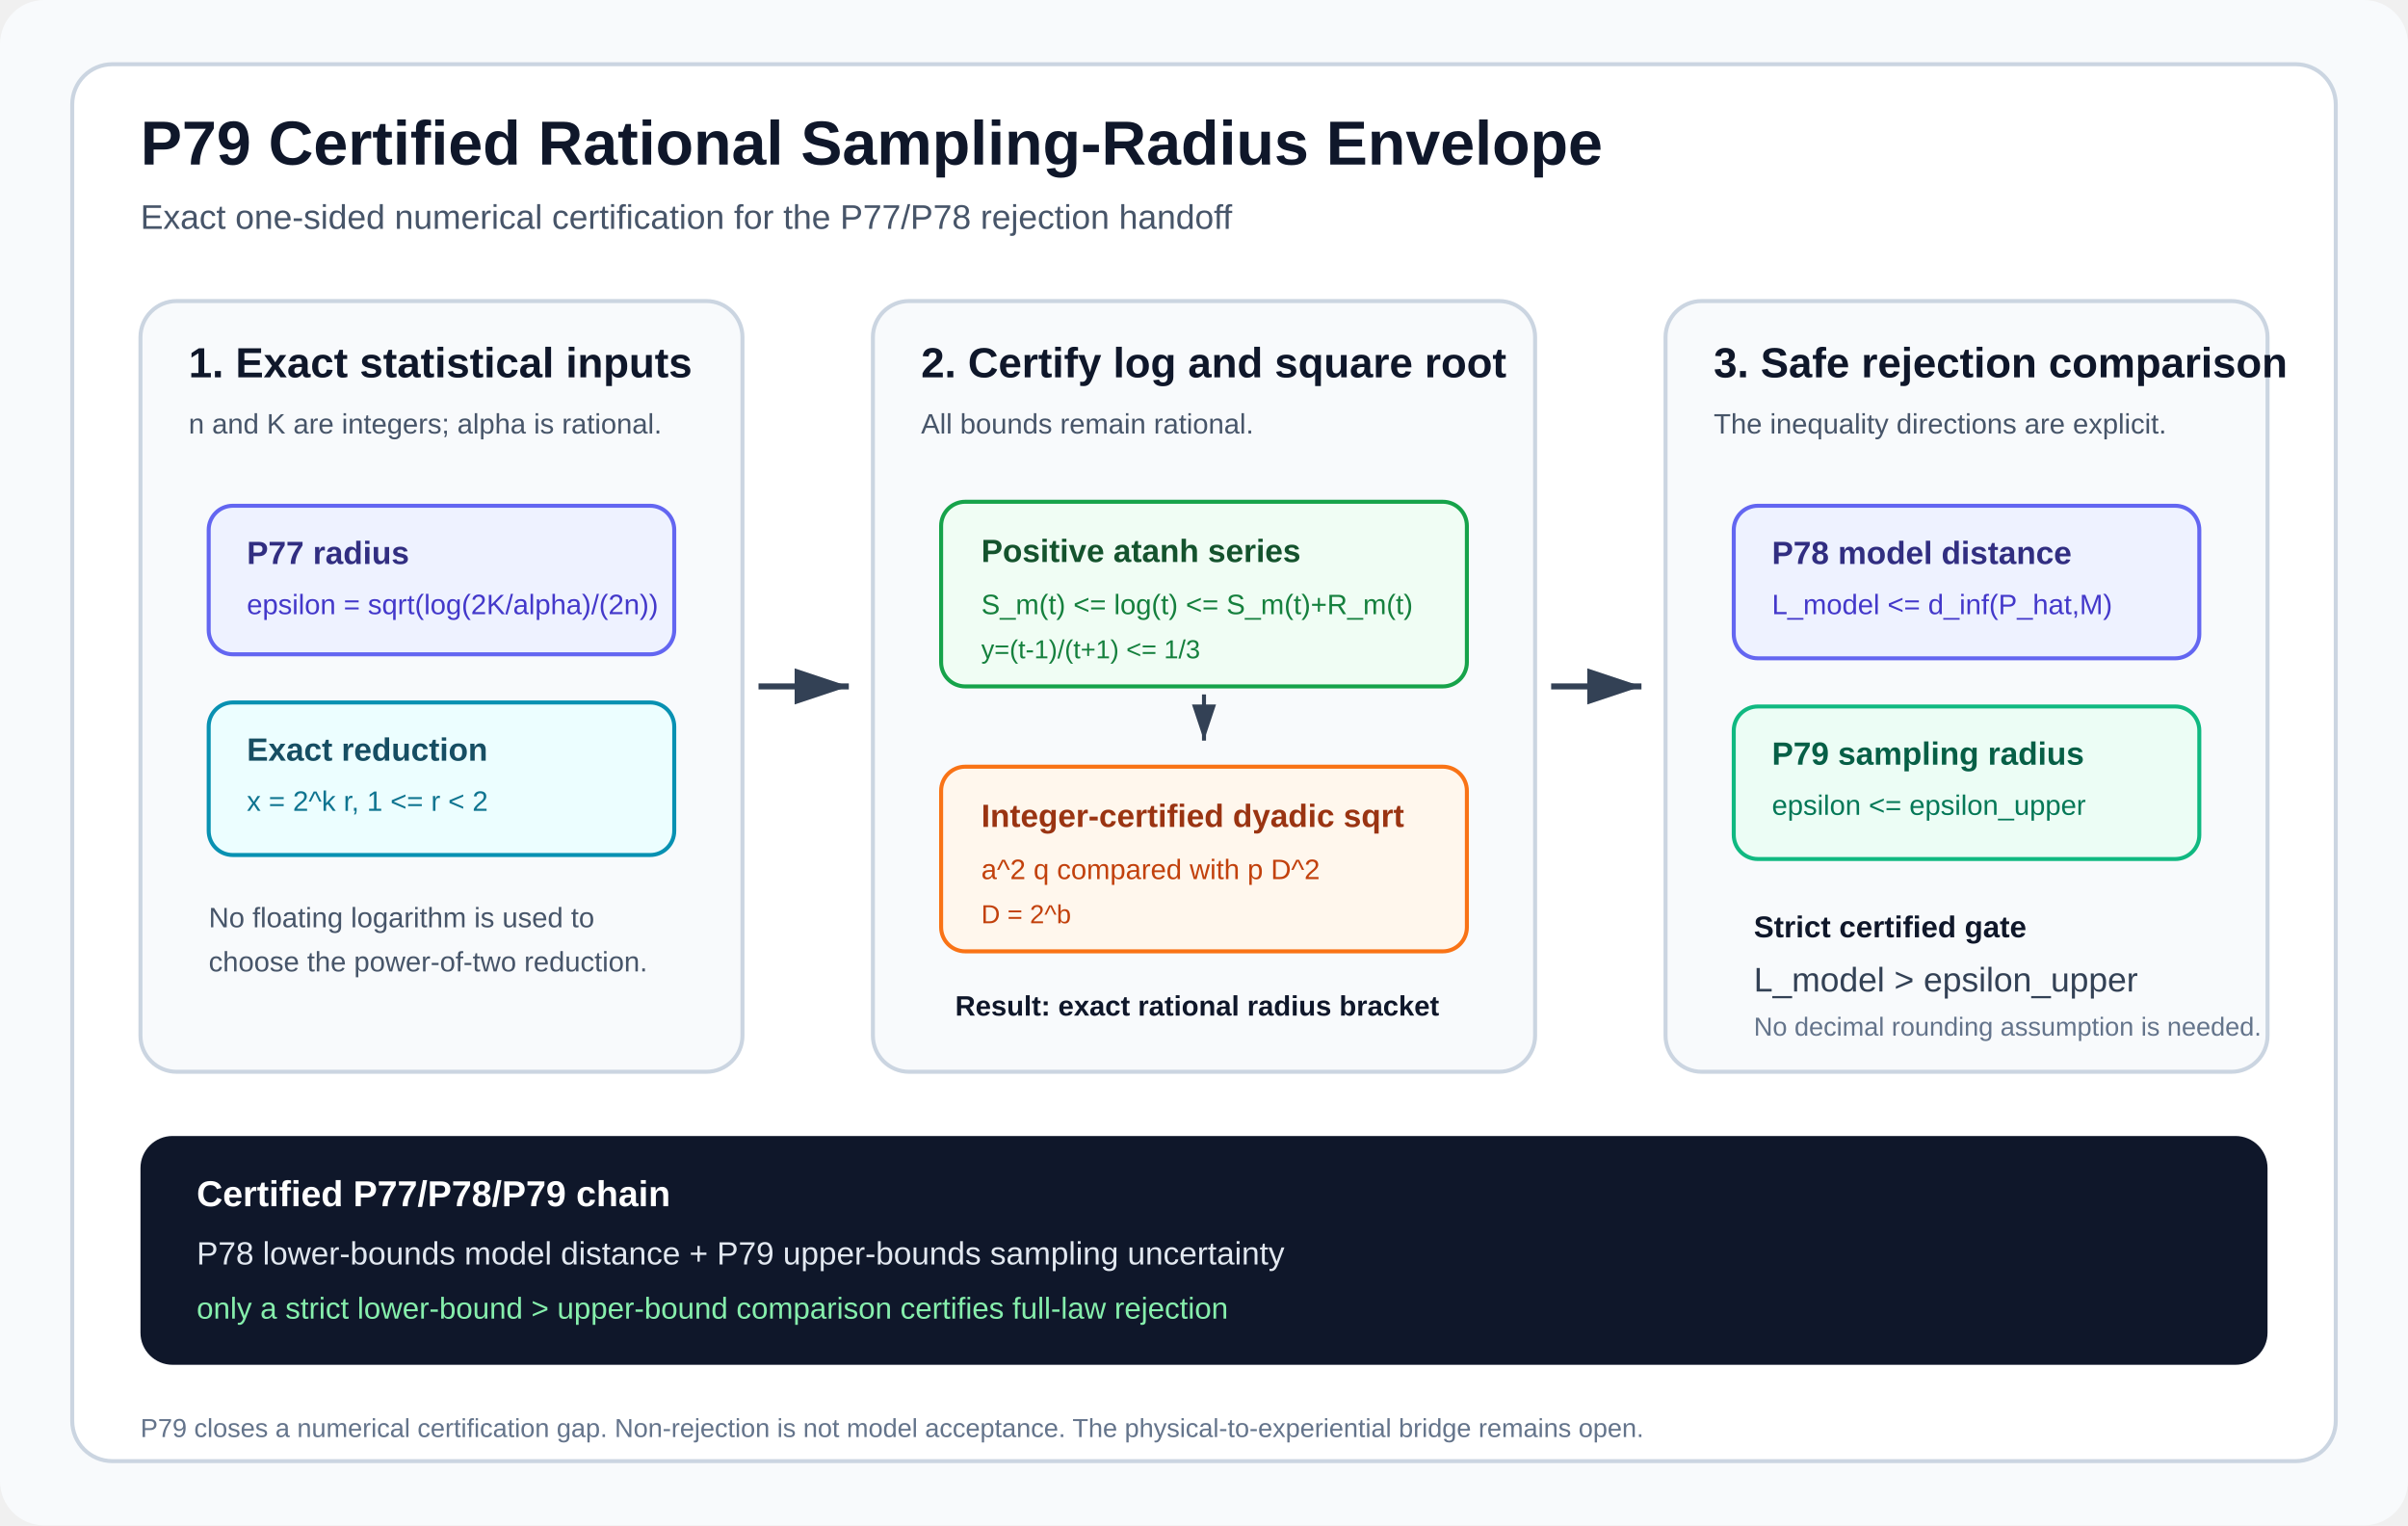
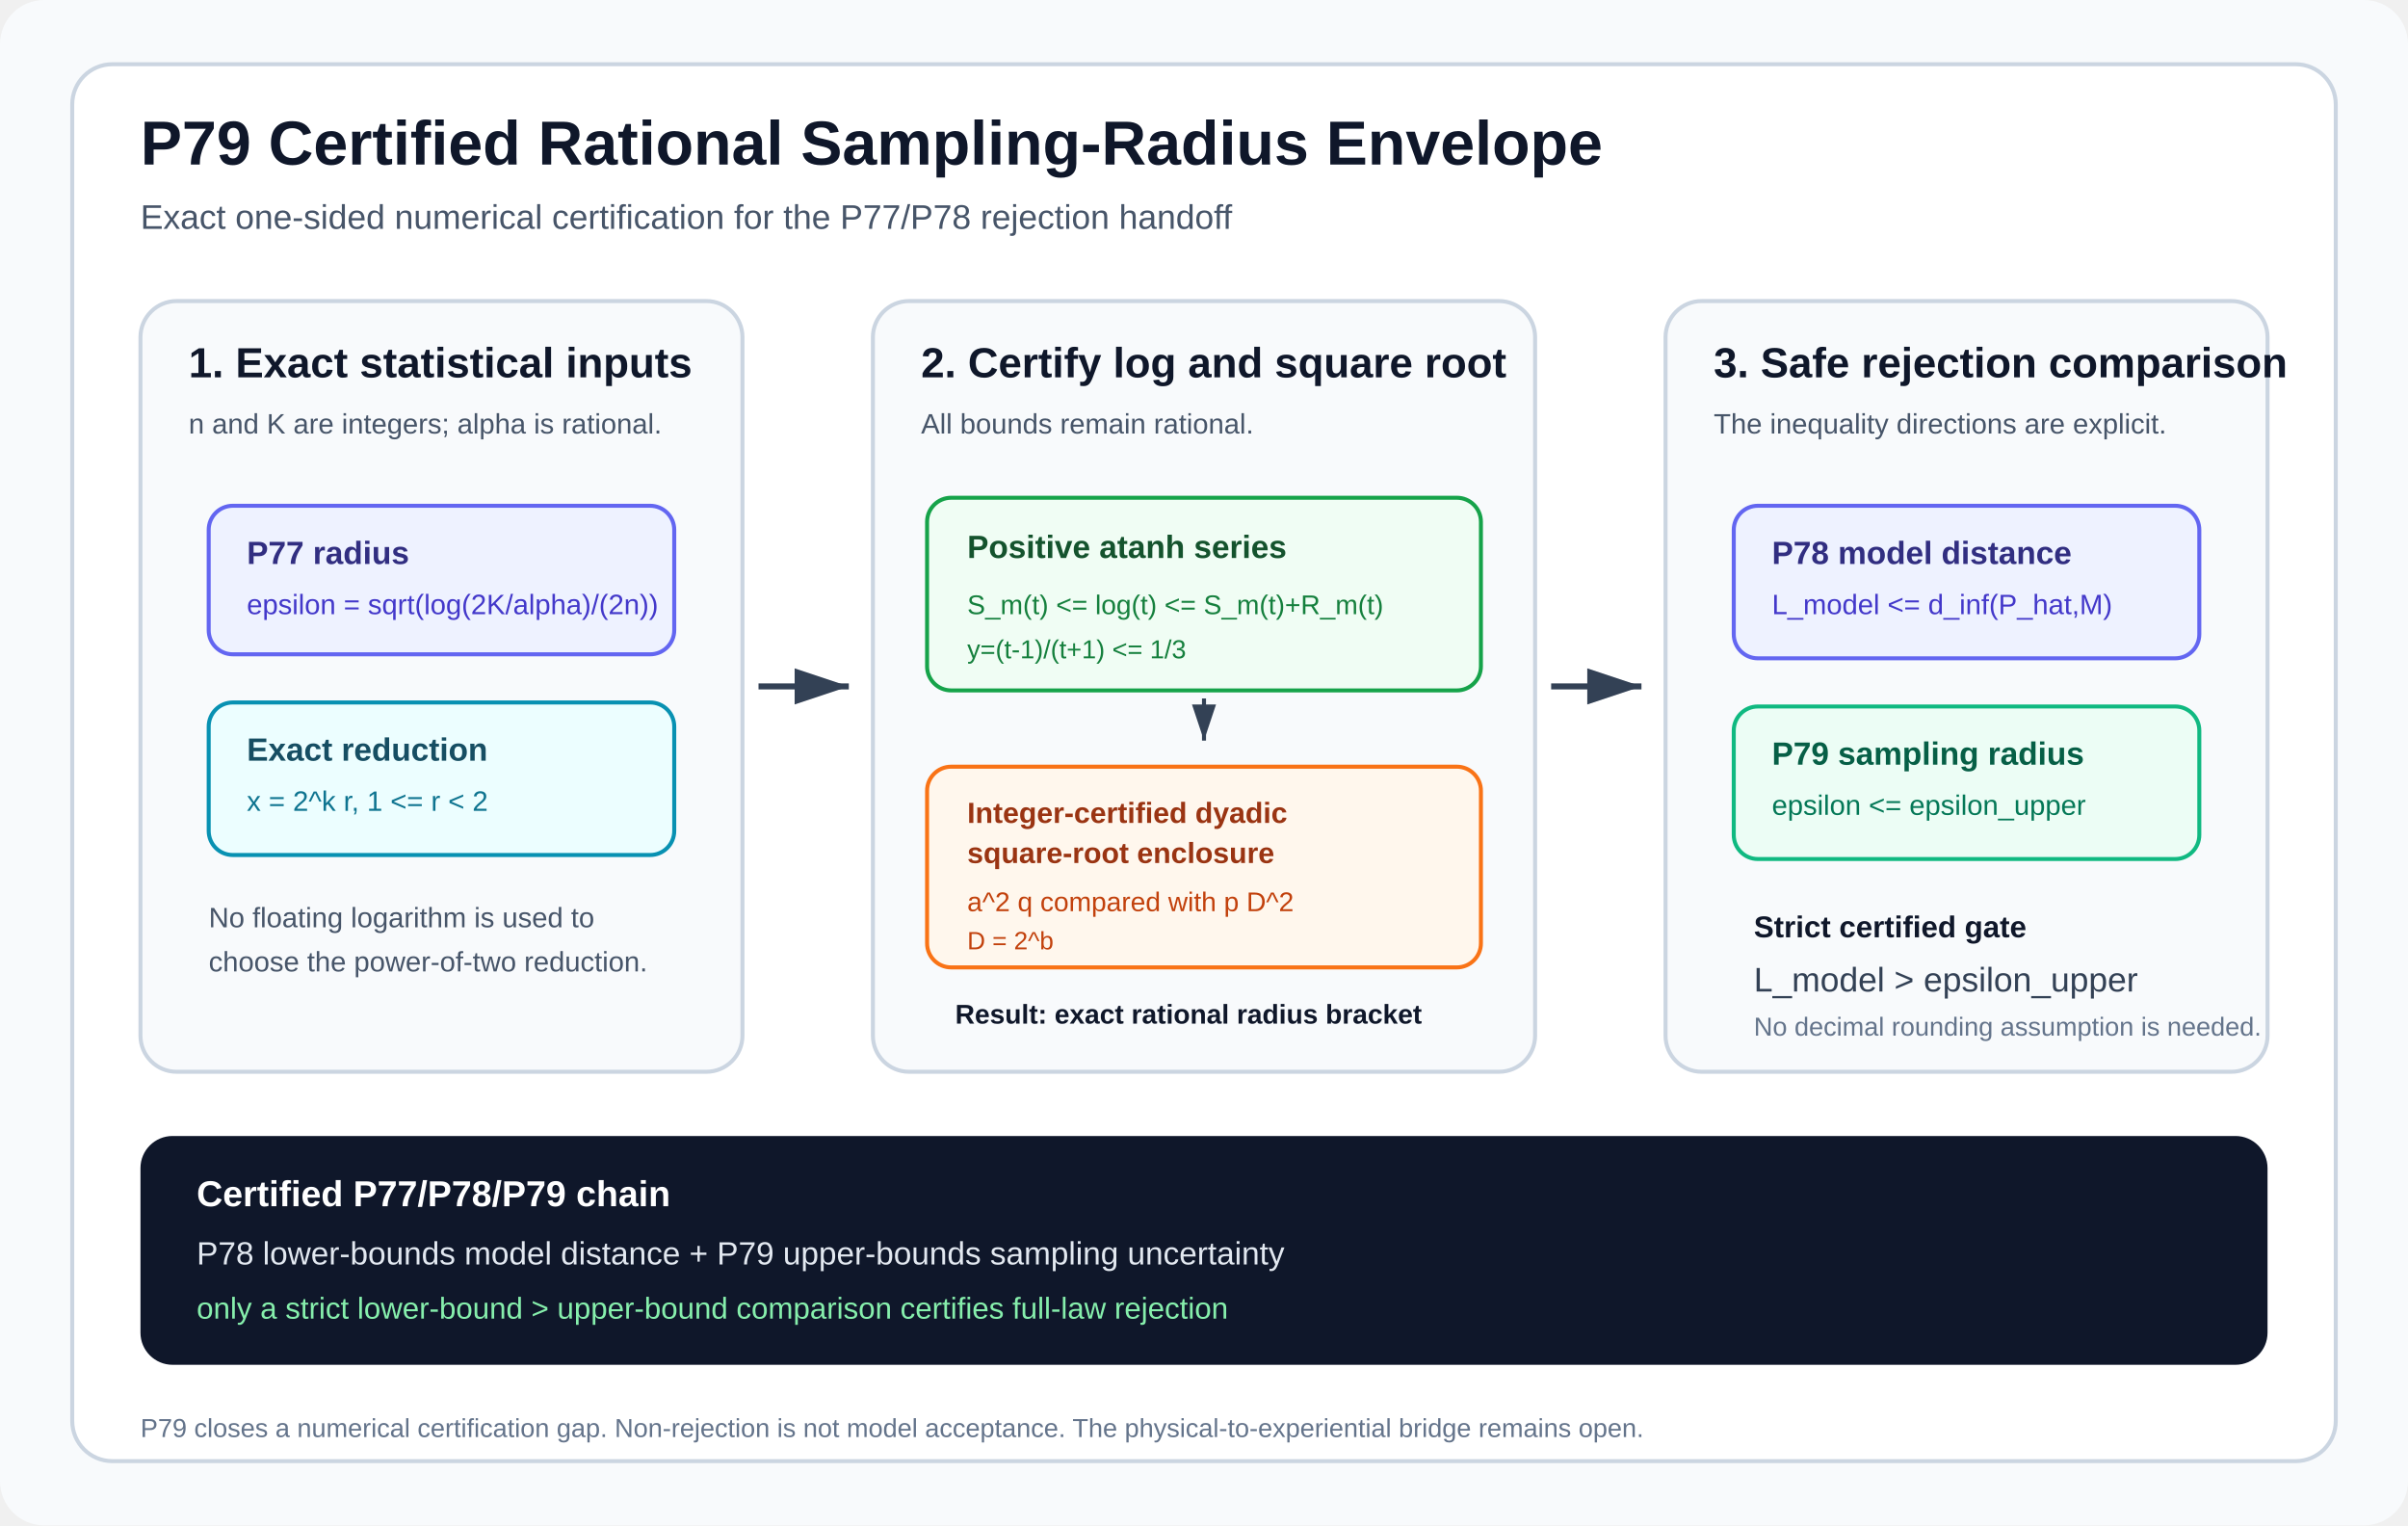
<svg xmlns="http://www.w3.org/2000/svg" width="1200" height="760" viewBox="0 0 1200 760" role="img" aria-labelledby="title desc">
  <rect x="0" y="0" width="1200" height="760" rx="22" fill="#f8fafc" />
  <rect x="36" y="32" width="1128" height="696" rx="20" fill="#ffffff" stroke="#cbd5e1" stroke-width="2" />
  <text x="70" y="82" font-family="Arial, Helvetica, sans-serif" font-size="31" font-weight="700" fill="#0f172a">P79 Certified Rational Sampling-Radius Envelope</text>
  <text x="70" y="114" font-family="Arial, Helvetica, sans-serif" font-size="17" fill="#475569">Exact one-sided numerical certification for the P77/P78 rejection handoff</text>
  <rect x="70" y="150" width="300" height="384" rx="18" fill="#f8fafc" stroke="#cbd5e1" stroke-width="2" />
  <text x="94" y="188" font-family="Arial, Helvetica, sans-serif" font-size="21" font-weight="700" fill="#0f172a">1. Exact statistical inputs</text>
  <text x="94" y="216" font-family="Arial, Helvetica, sans-serif" font-size="14" fill="#475569">n and K are integers; alpha is rational.</text>
  <rect x="104" y="252" width="232" height="74" rx="12" fill="#eef2ff" stroke="#6366f1" stroke-width="2" />
  <text x="123" y="281" font-family="Arial, Helvetica, sans-serif" font-size="16" font-weight="700" fill="#312e81">P77 radius</text>
  <text x="123" y="306" font-family="Arial, Helvetica, sans-serif" font-size="14" fill="#4338ca">epsilon = sqrt(log(2K/alpha)/(2n))</text>
  <rect x="104" y="350" width="232" height="76" rx="12" fill="#ecfeff" stroke="#0891b2" stroke-width="2" />
  <text x="123" y="379" font-family="Arial, Helvetica, sans-serif" font-size="16" font-weight="700" fill="#164e63">Exact reduction</text>
  <text x="123" y="404" font-family="Arial, Helvetica, sans-serif" font-size="14" fill="#0e7490">x = 2^k r,   1 &lt;= r &lt; 2</text>
  <text x="104" y="462" font-family="Arial, Helvetica, sans-serif" font-size="14" fill="#475569">No floating logarithm is used to</text>
  <text x="104" y="484" font-family="Arial, Helvetica, sans-serif" font-size="14" fill="#475569">choose the power-of-two reduction.</text>
  <path d="M378 342 L423 342" stroke="#334155" stroke-width="3" marker-end="url(#arrow)" />
  <rect x="435" y="150" width="330" height="384" rx="18" fill="#f8fafc" stroke="#cbd5e1" stroke-width="2" />
  <text x="459" y="188" font-family="Arial, Helvetica, sans-serif" font-size="21" font-weight="700" fill="#0f172a">2. Certify log and square root</text>
  <text x="459" y="216" font-family="Arial, Helvetica, sans-serif" font-size="14" fill="#475569">All bounds remain rational.</text>
-   <rect x="469" y="250" width="262" height="92" rx="12" fill="#f0fdf4" stroke="#16a34a" stroke-width="2" />
-   <text x="489" y="280" font-family="Arial, Helvetica, sans-serif" font-size="16" font-weight="700" fill="#14532d">Positive atanh series</text>
-   <text x="489" y="306" font-family="Arial, Helvetica, sans-serif" font-size="14" fill="#15803d">S_m(t) &lt;= log(t) &lt;= S_m(t)+R_m(t)</text>
-   <text x="489" y="328" font-family="Arial, Helvetica, sans-serif" font-size="13" fill="#15803d">y=(t-1)/(t+1) &lt;= 1/3</text>
-   <path d="M600 346 L600 369" stroke="#334155" stroke-width="2" marker-end="url(#arrow)" />
-   <rect x="469" y="382" width="262" height="92" rx="12" fill="#fff7ed" stroke="#f97316" stroke-width="2" />
-   <text x="489" y="412" font-family="Arial, Helvetica, sans-serif" font-size="16" font-weight="700" fill="#9a3412">Integer-certified dyadic sqrt</text>
-   <text x="489" y="438" font-family="Arial, Helvetica, sans-serif" font-size="14" fill="#c2410c">a^2 q compared with p D^2</text>
-   <text x="489" y="460" font-family="Arial, Helvetica, sans-serif" font-size="13" fill="#c2410c">D = 2^b</text>
-   <text x="476" y="506" font-family="Arial, Helvetica, sans-serif" font-size="14" font-weight="700" fill="#0f172a">Result: exact rational radius bracket</text>
+   <rect x="462" y="248" width="276" height="96" rx="12" fill="#f0fdf4" stroke="#16a34a" stroke-width="2" />
+   <text x="482" y="278" font-family="Arial, Helvetica, sans-serif" font-size="16" font-weight="700" fill="#14532d">Positive atanh series</text>
+   <text x="482" y="306" font-family="Arial, Helvetica, sans-serif" font-size="13.5" fill="#15803d">S_m(t) &lt;= log(t) &lt;= S_m(t)+R_m(t)</text>
+   <text x="482" y="328" font-family="Arial, Helvetica, sans-serif" font-size="13" fill="#15803d">y=(t-1)/(t+1) &lt;= 1/3</text>
+   <path d="M600 348 L600 369" stroke="#334155" stroke-width="2" marker-end="url(#arrow)" />
+   <rect x="462" y="382" width="276" height="100" rx="12" fill="#fff7ed" stroke="#f97316" stroke-width="2" />
+   <text x="482" y="410" font-family="Arial, Helvetica, sans-serif" font-size="14.5" font-weight="700" fill="#9a3412">Integer-certified dyadic</text>
+   <text x="482" y="430" font-family="Arial, Helvetica, sans-serif" font-size="14.5" font-weight="700" fill="#9a3412">square-root enclosure</text>
+   <text x="482" y="454" font-family="Arial, Helvetica, sans-serif" font-size="13.5" fill="#c2410c">a^2 q compared with p D^2</text>
+   <text x="482" y="473" font-family="Arial, Helvetica, sans-serif" font-size="12.5" fill="#c2410c">D = 2^b</text>
+   <text x="476" y="510" font-family="Arial, Helvetica, sans-serif" font-size="13.5" font-weight="700" fill="#0f172a">Result: exact rational radius bracket</text>
  <path d="M773 342 L818 342" stroke="#334155" stroke-width="3" marker-end="url(#arrow)" />
  <rect x="830" y="150" width="300" height="384" rx="18" fill="#f8fafc" stroke="#cbd5e1" stroke-width="2" />
  <text x="854" y="188" font-family="Arial, Helvetica, sans-serif" font-size="21" font-weight="700" fill="#0f172a">3. Safe rejection comparison</text>
  <text x="854" y="216" font-family="Arial, Helvetica, sans-serif" font-size="14" fill="#475569">The inequality directions are explicit.</text>
  <rect x="864" y="252" width="232" height="76" rx="12" fill="#eef2ff" stroke="#6366f1" stroke-width="2" />
  <text x="883" y="281" font-family="Arial, Helvetica, sans-serif" font-size="16" font-weight="700" fill="#312e81">P78 model distance</text>
  <text x="883" y="306" font-family="Arial, Helvetica, sans-serif" font-size="14" fill="#4338ca">L_model &lt;= d_inf(P_hat,M)</text>
  <rect x="864" y="352" width="232" height="76" rx="12" fill="#ecfdf5" stroke="#10b981" stroke-width="2" />
  <text x="883" y="381" font-family="Arial, Helvetica, sans-serif" font-size="16" font-weight="700" fill="#065f46">P79 sampling radius</text>
  <text x="883" y="406" font-family="Arial, Helvetica, sans-serif" font-size="14" fill="#047857">epsilon &lt;= epsilon_upper</text>
  <text x="874" y="467" font-family="Arial, Helvetica, sans-serif" font-size="15" font-weight="700" fill="#0f172a">Strict certified gate</text>
  <text x="874" y="494" font-family="Arial, Helvetica, sans-serif" font-size="17" fill="#334155">L_model &gt; epsilon_upper</text>
  <text x="874" y="516" font-family="Arial, Helvetica, sans-serif" font-size="13" fill="#64748b">No decimal rounding assumption is needed.</text>
  <rect x="70" y="566" width="1060" height="114" rx="16" fill="#0f172a" />
  <text x="98" y="601" font-family="Arial, Helvetica, sans-serif" font-size="18" font-weight="700" fill="#ffffff">Certified P77/P78/P79 chain</text>
  <text x="98" y="630" font-family="Arial, Helvetica, sans-serif" font-size="16" fill="#e2e8f0">P78 lower-bounds model distance  +  P79 upper-bounds sampling uncertainty</text>
  <text x="98" y="657" font-family="Arial, Helvetica, sans-serif" font-size="15" fill="#86efac">only a strict lower-bound &gt; upper-bound comparison certifies full-law rejection</text>
  <text x="70" y="716" font-family="Arial, Helvetica, sans-serif" font-size="13" fill="#64748b">P79 closes a numerical certification gap. Non-rejection is not model acceptance. The physical-to-experiential bridge remains open.</text>
  <defs>
    <marker id="arrow" markerWidth="10" markerHeight="10" refX="9" refY="3" orient="auto" markerUnits="strokeWidth">
      <path d="M0,0 L0,6 L9,3 z" fill="#334155" />
    </marker>
  </defs>
</svg>
